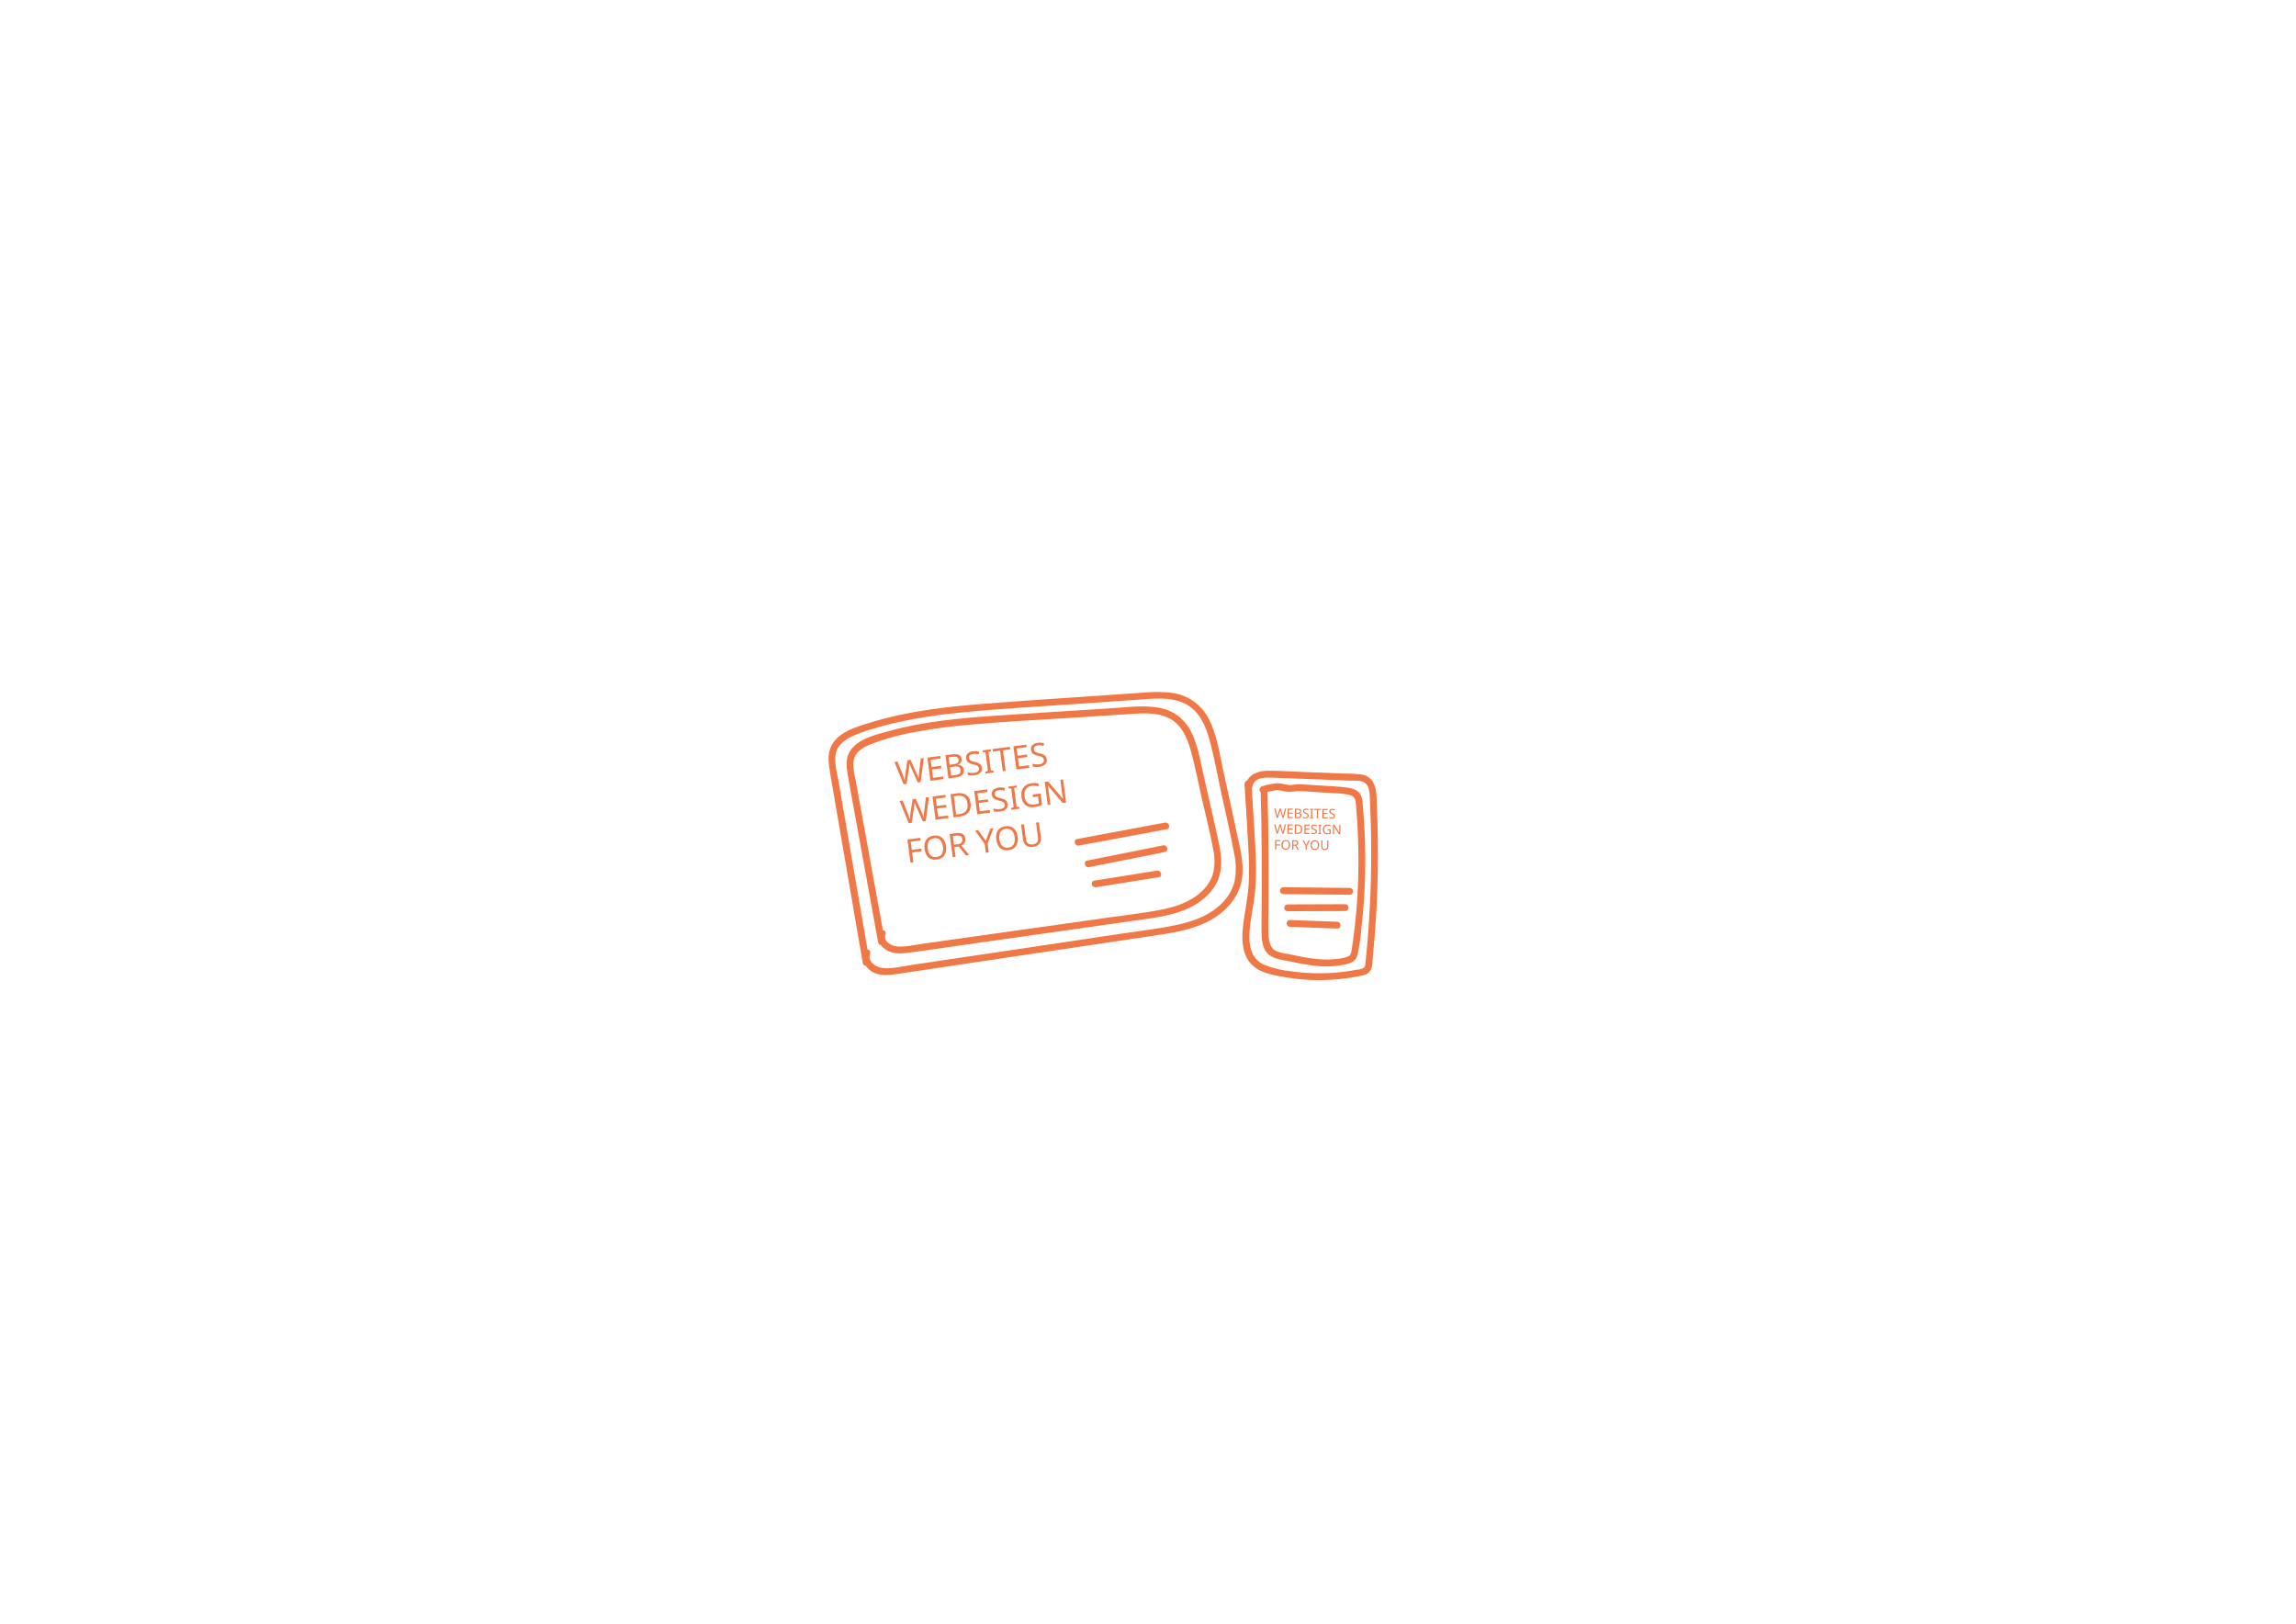
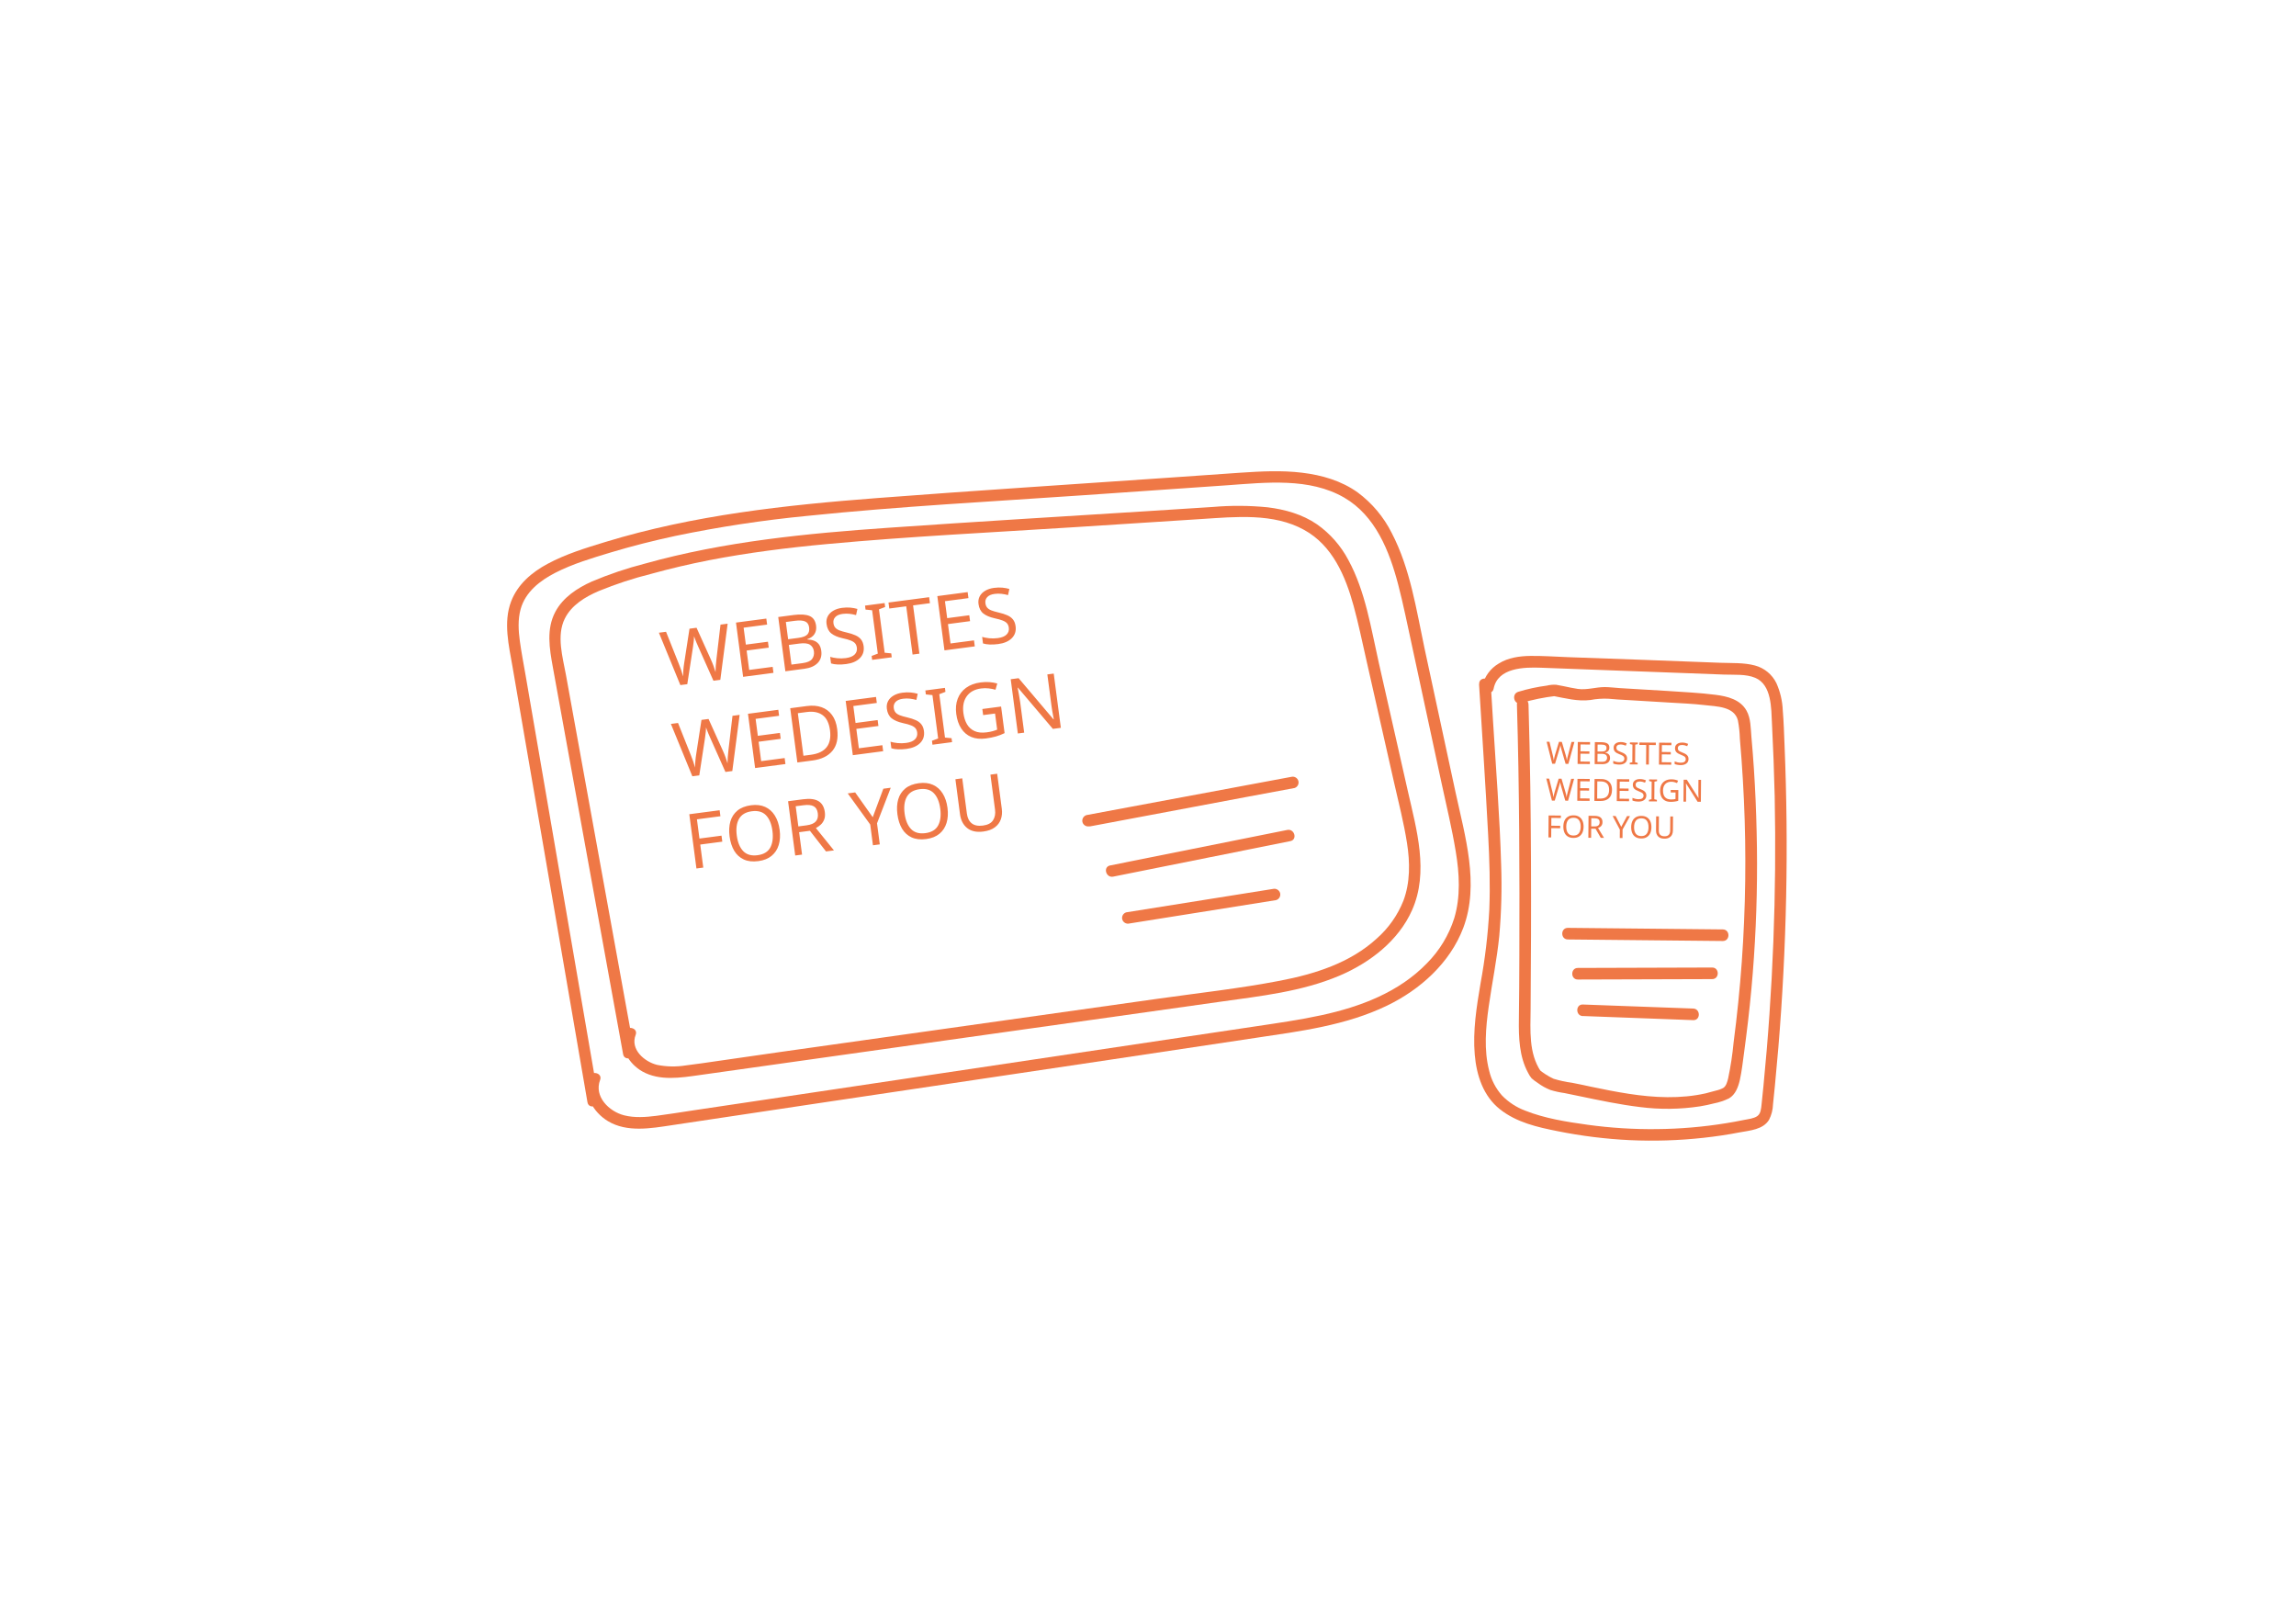
<svg xmlns="http://www.w3.org/2000/svg" id="Layer_1" data-name="Layer 1" viewBox="0 0 841.89 595.28">
  <defs>
-     <style>.cls-1{font-size:12.02px;}.cls-1,.cls-2,.cls-3{fill:#ef7846;}.cls-1,.cls-2{font-family:InkFree, Ink Free;}.cls-2{font-size:4.82px;}</style>
+     <style>.cls-1{font-size:28.1px;}.cls-1,.cls-2,.cls-3{fill:#ef7846;}.cls-1,.cls-2{font-family:InkFree, Ink Free;}.cls-2{font-size:11.26px;}</style>
  </defs>
-   <text class="cls-1" transform="matrix(0.99, -0.13, 0.13, 0.99, 328.94, 287.85)">WEBSITES<tspan x="0" y="14.43">WEDESIGN </tspan>
-     <tspan x="0" y="28.86">FOR YOU</tspan>
+   <text class="cls-1" transform="translate(243.88 251.9) rotate(-7.49)">WEBSITES<tspan x="0" y="33.72">WEDESIGN </tspan>
+     <tspan x="0" y="67.43">FOR YOU</tspan>
  </text>
-   <text class="cls-2" transform="translate(467.17 299.87) rotate(0.47)">WEBSITES<tspan x="0" y="5.78">WEDESIGN </tspan>
-     <tspan x="0" y="11.56">FOR YOU</tspan>
+   <text class="cls-2" transform="translate(566.9 279.98) rotate(0.47)">WEBSITES<tspan x="0" y="13.51">WEDESIGN </tspan>
+     <tspan x="0" y="27.02">FOR YOU</tspan>
  </text>
-   <path class="cls-3" d="M318.83,352.4l-7.59-44.06-3.7-21.54c-.56-3.25-1.65-6.87-1.14-10.18.47-3,2.71-4.95,5.26-6.29a47.88,47.88,0,0,1,8.61-3.2q4.91-1.49,9.92-2.57a191,191,0,0,1,20.9-3.21c14.28-1.49,28.66-2.23,43-3.22l22.41-1.56c5.91-.41,12.64-1.33,18.14,1.46,5.2,2.64,7.52,8.18,8.95,13.52,1.73,6.47,2.91,13.11,4.32,19.65,1.55,7.16,3.27,14.31,4.59,21.51a25.29,25.29,0,0,1,.18,10.43,16.83,16.83,0,0,1-4.19,7.54c-4.23,4.52-10.07,6.83-16,8.18-7,1.6-14.21,2.37-21.3,3.43l-43.88,6.56-22,3.27-11.09,1.66c-3.38.5-7,1.46-10.43,1.13-2.59-.24-5.83-2.32-4.75-5.33.54-1.52-1.88-2.17-2.42-.66-1,2.69.51,5.51,2.74,7.07,2.81,1.95,6.47,1.54,9.66,1.08,7.71-1.12,15.41-2.31,23.12-3.46l46.35-6.92,23.18-3.46c7-1.05,14.23-2,20.7-5.1,5.19-2.52,9.82-6.67,12-12.11,2.67-6.77.51-14.25-.95-21l-5-23.12c-1.32-6.12-2.26-12.61-5.14-18.24A17.68,17.68,0,0,0,429.51,254a46.08,46.08,0,0,0-9.32-.14c-3.9.24-7.79.54-11.68.81-15.4,1.07-30.82,2.05-46.22,3.23-14.52,1.11-29.16,2.69-43.13,7-5.32,1.64-12.38,3.56-14.65,9.29-1.27,3.18-.53,6.66,0,9.9l2,11.75,7.92,46,1.94,11.26c.27,1.58,2.68.91,2.41-.67Z" />
-   <path class="cls-3" d="M324.43,344.87,317.37,306l-3.57-19.68c-.51-2.81-1.61-6.27-.31-9,1-2.16,3.32-3.44,5.44-4.33a86.72,86.72,0,0,1,17.35-4.75c6-1.16,12.09-1.91,18.18-2.47,12.69-1.18,25.44-1.79,38.16-2.6l19.83-1.27c5.35-.34,11.46-1.11,16.4,1.5,4.46,2.36,6.5,7.11,7.78,11.74,1.6,5.82,2.74,11.8,4.08,17.68,1.42,6.27,3.09,12.54,4.19,18.87a18.68,18.68,0,0,1-.29,9.19,15,15,0,0,1-4.05,6c-4.11,3.87-9.62,5.62-15,6.68-6.22,1.21-12.56,1.9-18.83,2.79l-39,5.5-19.51,2.75-9.88,1.4c-3,.42-6.28,1.23-9.35,1-2.16-.2-5.23-1.84-4.27-4.46.55-1.52-1.87-2.17-2.41-.67a5.46,5.46,0,0,0,2.17,6.06c2.37,1.83,5.52,1.74,8.35,1.38,6.93-.88,13.83-1.94,20.75-2.92L395,340.5l21-3c6.32-.89,12.81-1.57,18.75-4.07,4.79-2,9.37-5.44,11.6-10.27,2.71-5.87,1-12.25-.33-18.23l-4.6-20.32c-1.23-5.45-2.11-11.26-4.65-16.3a16.06,16.06,0,0,0-12.09-8.89c-6.12-1-12.54,0-18.67.34-13.76.88-27.51,1.71-41.26,2.65-13,.89-26.05,2.1-38.63,5.57-4.88,1.34-11.37,2.75-14.36,7.28-1.66,2.5-1.44,5.53-1,8.35.57,3.42,1.23,6.83,1.85,10.24l7.51,41.31L322,345.53c.29,1.58,2.7.91,2.41-.66Z" />
-   <path class="cls-3" d="M395.63,310l32.17-6c1.58-.3.91-2.71-.67-2.41l-32.16,6c-1.58.29-.91,2.7.66,2.41Z" />
-   <path class="cls-3" d="M399.34,317.92l27.8-5.57c1.58-.32.91-2.73-.66-2.42l-27.81,5.57c-1.57.32-.9,2.73.67,2.42Z" />
-   <path class="cls-3" d="M401.87,325.27l23-3.67c1.59-.25.92-2.66-.66-2.41l-23,3.67c-1.58.25-.91,2.66.67,2.41Z" />
-   <path class="cls-3" d="M470.59,327.78l24.32.25a1.25,1.25,0,0,0,0-2.5l-24.32-.25a1.25,1.25,0,0,0,0,2.5Z" />
-   <path class="cls-3" d="M472.16,334.07l21.07-.07a1.25,1.25,0,0,0,0-2.5l-21.07.07a1.25,1.25,0,0,0,0,2.5Z" />
-   <path class="cls-3" d="M473,339.79l17.31.64c1.61.06,1.61-2.44,0-2.5L473,337.29c-1.61-.06-1.61,2.44,0,2.5Z" />
-   <path class="cls-3" d="M456.32,287.37c.49,8.13,1.06,16.26,1.47,24.4a118.6,118.6,0,0,1,.08,12.22c-.23,4.06-1,8-1.6,12-1,6.37-1.88,14.73,4.22,18.91,2.66,1.83,6,2.49,9.12,3.08a76.07,76.07,0,0,0,11.66,1.3,74.62,74.62,0,0,0,11.86-.56c1.84-.23,3.68-.52,5.49-.89,1.61-.32,3.21-.66,4-2.25s.63-3.51.79-5.12q.31-3.19.58-6.39c.34-4.1.6-8.21.81-12.32q.6-12.07.43-24.19-.09-6.16-.37-12.33c-.14-3,.07-6.65-1.86-9.16a6,6,0,0,0-4.29-2.2c-2.14-.25-4.34-.21-6.5-.29l-13.78-.53c-4.5-.17-9-.51-13.54-.48-3.33,0-7.2,1.22-8,4.9-.35,1.57,2.06,2.24,2.42.66.76-3.42,5.15-3.11,7.84-3l11.31.42,10.83.41,5.41.21c1.62.06,3.77-.17,5.28.54,2.59,1.22,2.26,5.44,2.37,7.78q.27,5.55.38,11.1.21,11.1-.23,22.22t-1.53,22.41c-.09.9-.18,1.8-.28,2.7-.08.72-.06,1.57-.72,2a7.52,7.52,0,0,1-2.45.59c-.93.18-1.87.35-2.81.49a72.64,72.64,0,0,1-11,.82,73.39,73.39,0,0,1-10.57-.77,36.2,36.2,0,0,1-9.67-2.36c-6.53-3-5.66-11.08-4.73-17,.63-4,1.38-7.93,1.64-11.95a110.37,110.37,0,0,0,0-12.47c-.4-8.3-1-16.6-1.49-24.89-.1-1.6-2.6-1.61-2.5,0Z" />
-   <path class="cls-3" d="M462.26,290.57c.4,13.6.44,27.2.37,40.8,0,3.36-.12,6.73-.06,10.09,0,2.52.24,6.06,2.1,8,2.13,2.22,5.47,2.43,8.29,3a93.66,93.66,0,0,0,9.54,1.64,32.4,32.4,0,0,0,9.63-.31,11.65,11.65,0,0,0,4.06-1.26,4.53,4.53,0,0,0,1.67-2.84,78,78,0,0,0,1.32-9.39q.58-5.06.94-10.12.69-10.12.43-20.29-.14-5.12-.5-10.21c-.11-1.63-.25-3.26-.4-4.89a7.52,7.52,0,0,0-.89-3.67c-1.19-1.8-3.38-2.22-5.37-2.45-3-.35-6.07-.49-9.11-.68l-5.55-.33c-.89-.05-1.78-.18-2.66-.15s-1.67.22-2.51.28c-1.83.15-3.57-.75-5.37-.62a23.72,23.72,0,0,0-5.47,1.11c-1.53.48-.88,2.9.66,2.41a27,27,0,0,1,4.33-.95c1.5-.22,3,.39,4.46.55a28.31,28.31,0,0,0,3.9-.28c1.51,0,3.08.18,4.59.27l9.17.55a24.09,24.09,0,0,1,5.28.67c2.38.7,2,3.18,2.22,5.25q.39,4.74.59,9.5.39,9.32,0,18.63t-1.58,18.31c-.2,1.58-.41,3.16-.67,4.73-.16,1-.24,2.18-1.17,2.66a14.49,14.49,0,0,1-4.56,1,27.79,27.79,0,0,1-4.65.18,55.76,55.76,0,0,1-8.91-1.18l-4.11-.85a15.46,15.46,0,0,1-4.33-1.08,4.2,4.2,0,0,1-2.23-2.63,14.42,14.42,0,0,1-.63-4.19c-.09-3.08,0-6.19.06-9.28.08-14,0-28-.37-42-.05-1.6-2.55-1.61-2.5,0Z" />
+   <path class="cls-3" d="M219.47,403,201.64,299.35l-8.92-51.8c-.72-4.16-1.53-8.31-2.1-12.49-.53-3.87-.77-7.92.28-11.72C192.65,217,198,212.87,203.59,210c6.42-3.29,13.5-5.39,20.38-7.47,7.82-2.35,15.74-4.35,23.72-6.06A450.38,450.38,0,0,1,296,189.13c33.8-3.5,67.81-5.25,101.7-7.6l52.41-3.63c14.05-1,30-2.86,42.76,4.52,11.49,6.66,16.59,19.62,19.8,31.85,1.92,7.3,3.37,14.73,5,22.11l5.42,25.18,5.49,25.51c1.8,8.34,3.82,16.67,5.21,25.1,1.34,8.08,1.83,16.51-.55,24.45a41.05,41.05,0,0,1-10.05,16.56c-10.3,10.63-24.39,15.92-38.59,19-8,1.74-16,2.87-24.08,4.08l-26,3.88L331,395.61l-51.61,7.71-26,3.88c-4.24.63-8.48,1.34-12.74,1.88-3.89.49-8,.79-11.81-.19-5.5-1.4-11.11-6.87-8.8-12.95,1-2.56-3.14-3.66-4.1-1.13-2.38,6.26,1.59,13,7,16.23,7,4.21,15.8,2.62,23.41,1.48l53.31-8,107.32-16,53.31-8c16.38-2.45,33.19-4.54,48.27-11.82,12.19-5.88,23.12-15.67,28-28.55,6-16,.61-33.65-2.82-49.56l-11.42-53c-3-14.15-5.22-29.19-12-42.18a41.74,41.74,0,0,0-12.48-14.87c-6-4.31-13.18-6.37-20.43-7.24-7.48-.91-15.05-.5-22.55,0l-26.77,1.86c-35.5,2.46-71,4.72-106.51,7.44-33.54,2.57-67.33,6.23-99.62,16.1-7.16,2.18-14.52,4.43-21.15,8-5.79,3.09-11,7.52-13.39,13.78-2.95,7.7-.81,16.32.54,24.13l4.57,26.58,18.42,107,4.46,25.91c.46,2.69,4.56,1.55,4.1-1.13Z" />
+   <path class="cls-3" d="M232.57,385.35,215.83,293.2l-8.31-45.77c-1.18-6.49-3.54-14.36-.42-20.64,2.48-5,7.54-8,12.46-10.11a140.07,140.07,0,0,1,19.21-6.3q10.53-2.9,21.27-5c14.29-2.77,28.75-4.58,43.24-5.92,30.13-2.8,60.4-4.25,90.6-6.18l46.67-3c12.38-.79,26.35-2.28,37.67,4,10.35,5.69,15.12,16.91,18.1,27.77,1.78,6.47,3.13,13.07,4.62,19.61l5.14,22.74,5.08,22.43c1.68,7.41,3.6,14.82,4.77,22.33,1.09,7,1.19,14.34-1.34,21.08a36.42,36.42,0,0,1-9.72,13.8c-9.79,9-22.78,13.06-35.57,15.52-14.82,2.85-29.92,4.5-44.86,6.61l-92.18,13-46.4,6.54L263,389c-3.82.54-7.64,1.14-11.47,1.59a29.72,29.72,0,0,1-10.6-.19c-4.67-1.16-9.91-5.68-7.85-11,1-2.54-3.11-3.65-4.1-1.12-2.21,5.67,1.65,11.78,6.57,14.54,6.33,3.55,14,2.3,20.84,1.34l47.95-6.76L399.59,374l47.94-6.76c14.7-2.07,29.79-3.68,43.58-9.52,11.11-4.72,21.68-12.77,26.67-24.06,6.21-14,1.65-29.46-1.56-43.65l-10.64-47c-2.85-12.62-4.89-26.15-11.14-37.66a37.36,37.36,0,0,0-11.53-13.13c-5.37-3.68-11.73-5.45-18.13-6.24a108.83,108.83,0,0,0-20.1-.12l-23.42,1.5c-31.8,2-63.62,3.91-95.41,6.12-30,2.08-60.26,5-89.34,13.14A137.94,137.94,0,0,0,217,213.2c-5.28,2.37-10.56,5.81-13.35,11.06-3.4,6.35-2.17,13.55-.94,20.3l4.35,24,17.24,94.92,4.18,23c.49,2.69,4.59,1.55,4.1-1.13Z" />
+   <path class="cls-3" d="M399.51,303,458,292l16.71-3.11a2.13,2.13,0,0,0-1.13-4.1l-58.47,10.91-16.7,3.12a2.16,2.16,0,0,0-1.49,2.62,2.18,2.18,0,0,0,2.62,1.48Z" />
+   <path class="cls-3" d="M408.18,321.39l50.55-10.13,14.41-2.89c2.68-.53,1.55-4.63-1.13-4.1L421.46,314.4l-14.41,2.89c-2.68.54-1.55,4.63,1.13,4.1Z" />
+   <path class="cls-3" d="M414.09,338.57l53.8-8.57a2.13,2.13,0,0,0,1.49-2.61,2.19,2.19,0,0,0-2.62-1.49L413,334.47a2.13,2.13,0,0,0-1.49,2.61,2.18,2.18,0,0,0,2.62,1.49Z" />
+   <path class="cls-3" d="M574.89,344.42l56.83.57c2.74,0,2.74-4.22,0-4.25l-56.83-.57c-2.73,0-2.73,4.23,0,4.25Z" />
+   <path class="cls-3" d="M578.56,359.11l49.25-.15c2.73,0,2.73-4.26,0-4.25l-49.25.15c-2.73,0-2.74,4.26,0,4.25Z" />
+   <path class="cls-3" d="M580.4,372.49,620.87,374c2.73.11,2.73-4.14,0-4.25l-40.47-1.48c-2.73-.1-2.73,4.15,0,4.25Z" />
+   <path class="cls-3" d="M542.33,250.78c1.13,18.41,2.37,36.83,3.34,55.25.49,9.16.79,18.35.42,27.52a209.94,209.94,0,0,1-3.2,26.91c-1.46,8.63-2.89,17.47-2.13,26.24.65,7.54,3.12,15.16,9.26,20s13.71,6.53,21.08,8A177.5,177.5,0,0,0,597.69,418a174.28,174.28,0,0,0,26.93-.86c4.45-.49,8.9-1.14,13.3-2,3.72-.69,8.56-1,10.75-4.6a13.29,13.29,0,0,0,1.45-5.65c.24-2.3.48-4.6.7-6.89q.67-6.9,1.25-13.81,1.15-13.81,1.86-27.66,1.44-27.69,1.15-55.43-.15-13.86-.72-27.72c-.18-4.34-.3-8.71-.66-13a27.21,27.21,0,0,0-2.32-9.9,12.27,12.27,0,0,0-7.88-6.5c-4.09-1.1-8.62-.84-12.82-1l-27.92-1.06-27.91-1c-4.55-.18-9.11-.5-13.66-.45-4,.05-8.22.63-11.68,2.82a12.71,12.71,0,0,0-5.93,8.06c-.52,2.67,3.57,3.81,4.1,1.13,1.53-7.8,11.31-7.91,17.48-7.68q13.32.48,26.64,1l26.92,1,13.46.51c3.66.14,8-.26,11.43,1.19,6.1,2.57,5.85,11.31,6.13,16.78q.68,13.35,1,26.72.54,26.61-.49,53.21t-3.65,53.09q-.33,3.33-.68,6.65c-.16,1.44-.27,3.32-1.56,4.23s-3.36,1.1-4.94,1.42q-3.17.65-6.34,1.16a168.28,168.28,0,0,1-25.56,2.19,170.7,170.7,0,0,1-25.36-1.59c-7.69-1.07-15.75-2.32-23-5.22a23.19,23.19,0,0,1-8.34-5.44,20.79,20.79,0,0,1-4.77-9.14c-2-7.61-1.26-15.87-.17-23.56,1.22-8.63,3-17.17,3.87-25.85a211,211,0,0,0,.68-26.25c-.51-17.68-1.92-35.34-3-53l-.8-13.08c-.16-2.72-4.42-2.74-4.25,0Z" />
+   <path class="cls-3" d="M556.22,258.25c.91,30.73,1,61.48.89,92.22,0,7.74-.08,15.47-.17,23.21-.09,6.65.11,13.69,3.39,19.66a9.18,9.18,0,0,0,1.29,2,18.61,18.61,0,0,0,2.25,1.69,19.91,19.91,0,0,0,4.62,2.57,33.69,33.69,0,0,0,5.18,1.14l5.45,1.12c7.36,1.54,14.73,3.09,22.2,4a78.94,78.94,0,0,0,22-.25q2.58-.42,5.13-1.08a22.94,22.94,0,0,0,5.5-1.83c2.39-1.35,3.41-4.18,4-6.7.73-3.28,1.09-6.65,1.55-10q.79-5.85,1.48-11.72,1.35-11.59,2.14-23.25,1.57-23,1-46.12-.25-11.49-1-23c-.26-3.94-.57-7.86-.92-11.79-.28-3.17-.19-6.69-1.77-9.55-2.28-4.12-7-5.29-11.37-5.84-5.84-.75-11.59-1-17.71-1.42l-11.4-.68-6-.36c-1.82-.11-3.68-.37-5.5-.38-3.3,0-6.59,1.15-9.88.68-1.74-.25-3.46-.64-5.18-1-.93-.18-1.87-.38-2.82-.53a11.89,11.89,0,0,0-3.4.32,63.81,63.81,0,0,0-10.5,2.28c-2.59.84-1.48,5,1.13,4.1a74,74,0,0,1,12.77-2.6h-1.13c4.57.85,9.08,2.09,13.74,1.49a28.4,28.4,0,0,1,6.5-.47c2.41.25,4.83.36,7.25.5l15.36.92c4.23.26,8.47.42,12.67.91,4.45.53,11,.45,12.3,5.66a42.39,42.39,0,0,1,.71,6.67c.22,2.54.42,5.07.61,7.61q.54,7.47.88,14.93a509.94,509.94,0,0,1-.79,59.29q-1.07,14.82-3,29.55a116.14,116.14,0,0,1-2,13.16c-.3,1.18-.68,2.77-1.76,3.48a10.68,10.68,0,0,1-2.75,1c-1.23.36-2.48.69-3.73,1-9.24,2.08-18.87,1.6-28.17.17-4.71-.72-9.38-1.66-14-2.63-2.28-.48-4.55-1-6.83-1.42a40.61,40.61,0,0,1-6.77-1.47A24.35,24.35,0,0,1,564.2,392l.76.76c-4.47-6.68-3.78-15.07-3.72-22.73q.1-13.71.15-27.43c.05-18,0-36.08-.26-54.11q-.23-15.12-.66-30.24c-.08-2.72-4.33-2.74-4.25,0Z" />
</svg>
